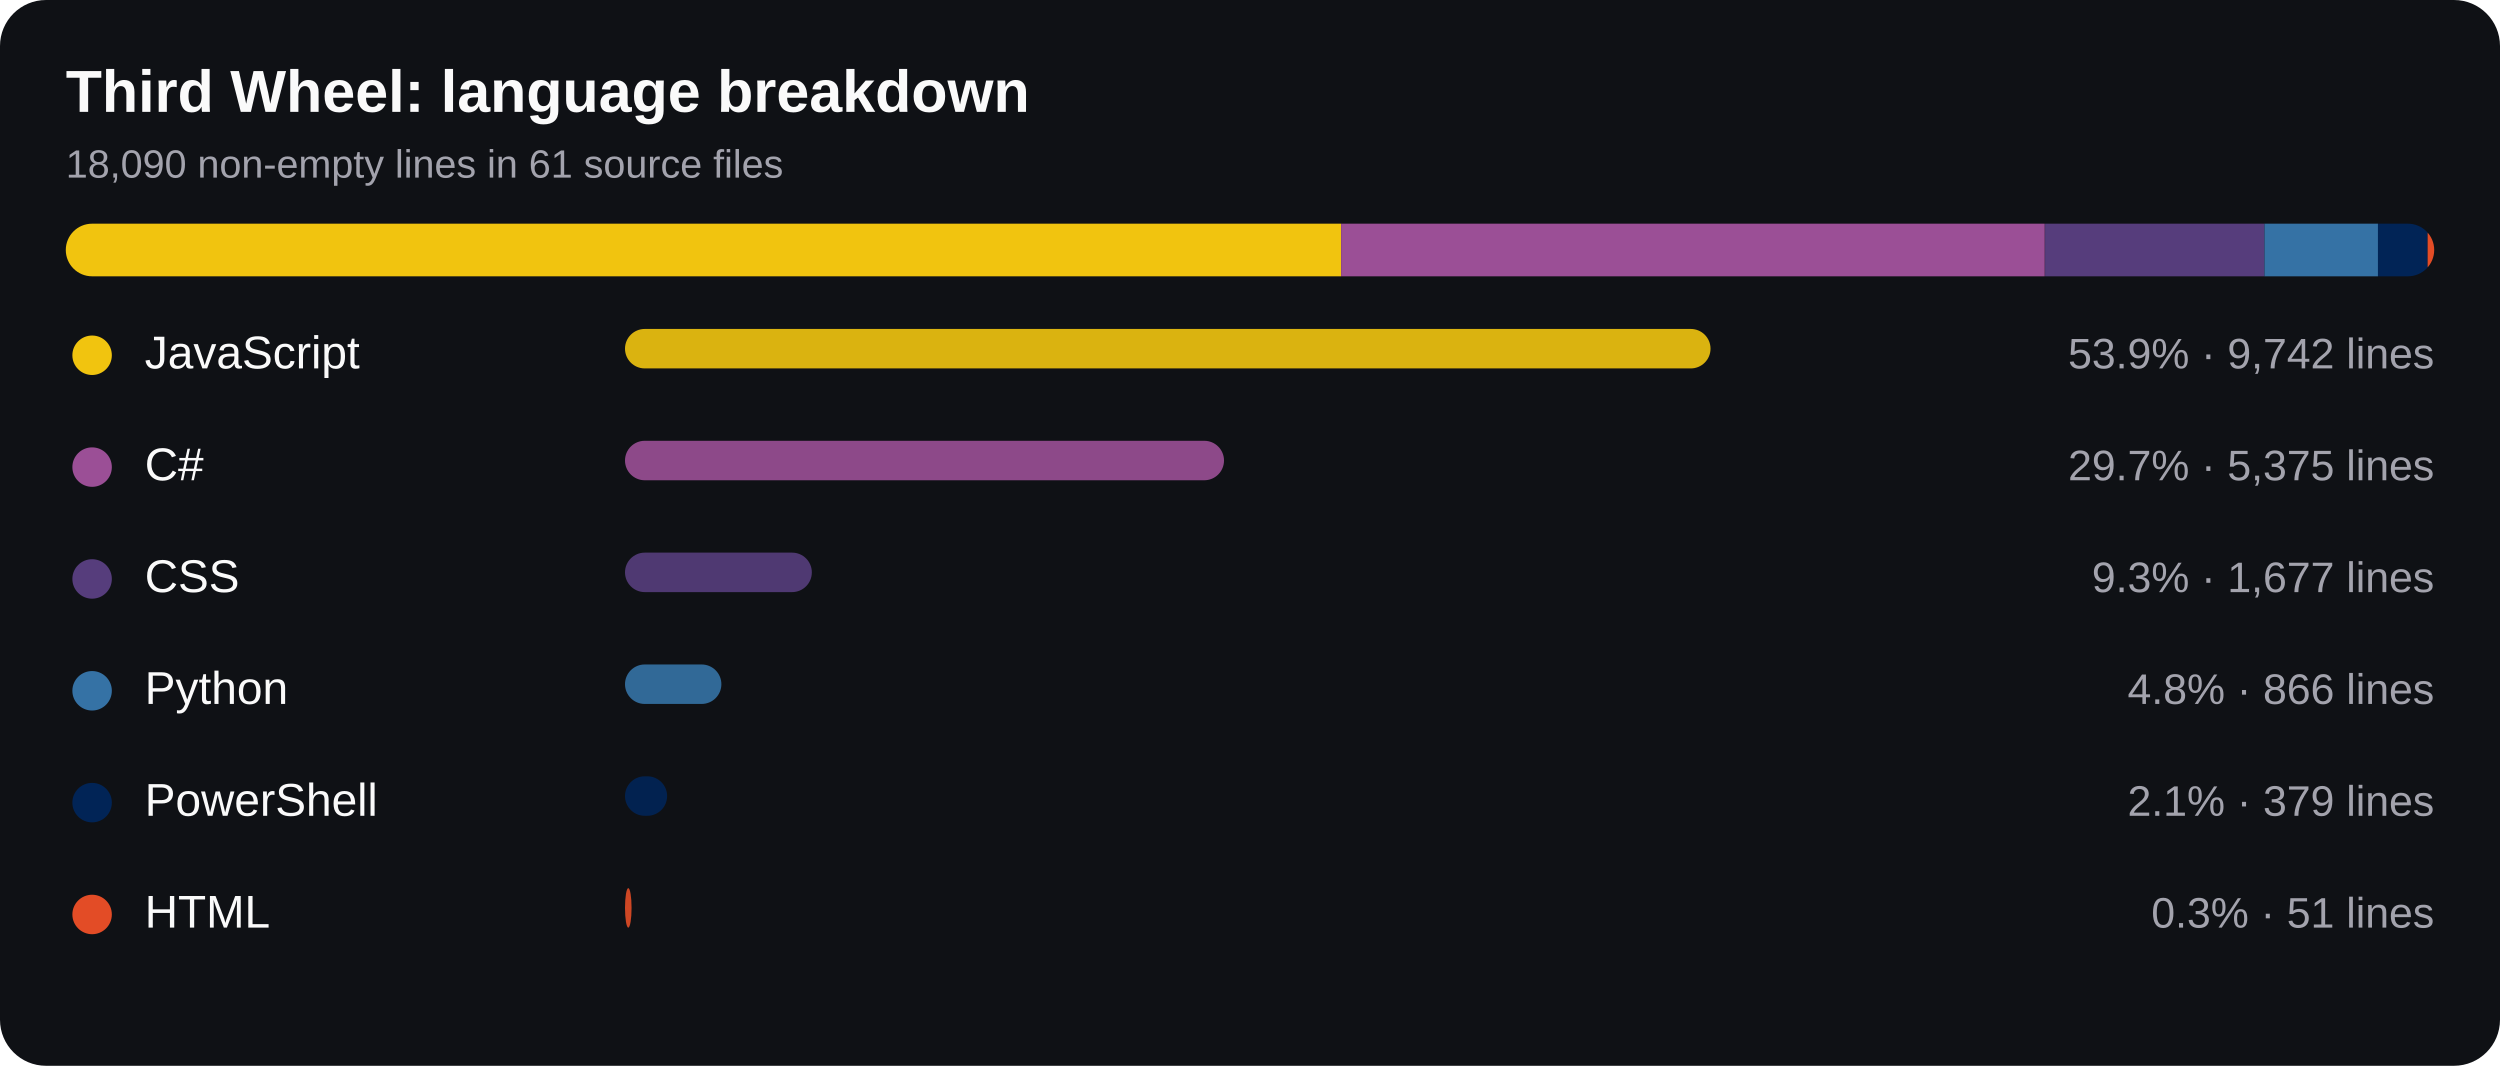
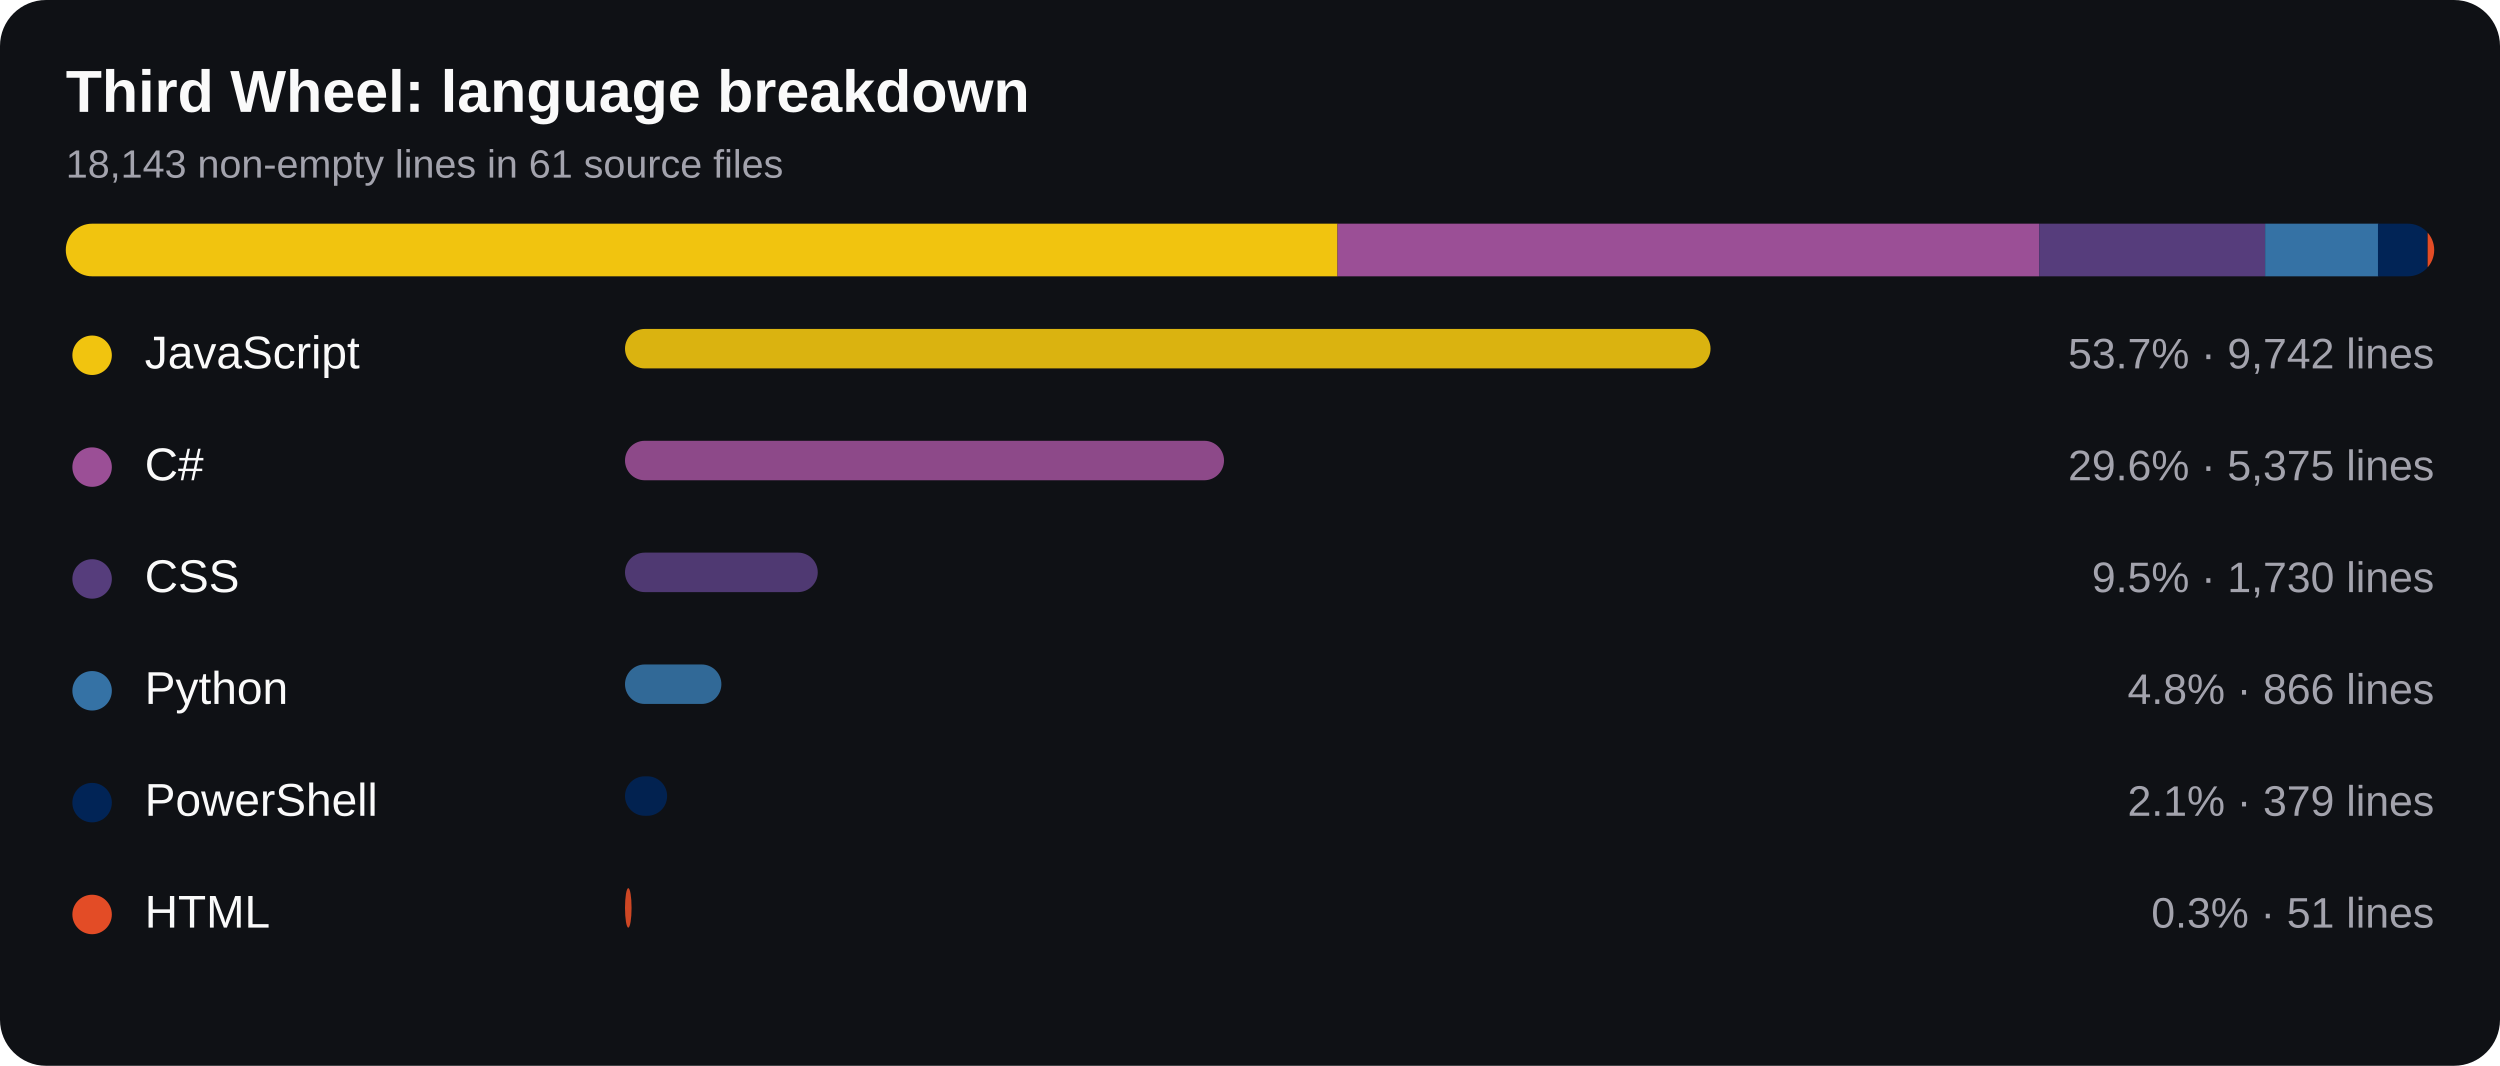
<svg xmlns="http://www.w3.org/2000/svg" width="760" height="324" viewBox="0 0 760 324" font-family="Segoe UI, Arial, sans-serif">
  <rect width="760" height="324" rx="14" fill="#0f1115" />
  <text x="20" y="34" fill="#fafafa" font-size="18" font-weight="700">Third Wheel: language breakdown</text>
-   <text x="20" y="54" fill="#a3a3ad" font-size="12">18,090 non-empty lines in 61 source files</text>
+   <text x="20" y="54" fill="#a3a3ad" font-size="12">18,143 non-empty lines in 61 source files</text>
  <clipPath id="bar">
    <rect x="20" y="68" width="720" height="16" rx="8" />
  </clipPath>
  <g clip-path="url(#bar)">
-     <rect x="20.0" y="68" width="387.7" height="16" fill="#f1c40f" />
-     <rect x="407.7" y="68" width="213.9" height="16" fill="#9b4f96" />
-     <rect x="621.7" y="68" width="66.7" height="16" fill="#563d7c" />
-     <rect x="688.4" y="68" width="34.5" height="16" fill="#3572a5" />
-     <rect x="722.9" y="68" width="15.1" height="16" fill="#012456" />
+     <rect x="20.0" y="68" width="386.6" height="16" fill="#f1c40f" />
+     <rect x="406.6" y="68" width="213.3" height="16" fill="#9b4f96" />
+     <rect x="619.9" y="68" width="68.7" height="16" fill="#563d7c" />
+     <rect x="688.6" y="68" width="34.4" height="16" fill="#3572a5" />
+     <rect x="722.9" y="68" width="15.0" height="16" fill="#012456" />
    <rect x="738.0" y="68" width="2.0" height="16" fill="#e34c26" />
  </g>
  <circle cx="28" cy="108" r="6" fill="#f1c40f" />
  <text x="44" y="112" fill="#fafafa" font-size="14">JavaScript</text>
  <rect x="190" y="100" width="330.0" height="12" rx="6" fill="#f1c40f" opacity=".9" />
-   <text x="740" y="112" fill="#a3a3ad" font-size="13" text-anchor="end">53.9%  ·  9,742 lines</text>
+   <text x="740" y="112" fill="#a3a3ad" font-size="13" text-anchor="end">53.7%  ·  9,742 lines</text>
  <circle cx="28" cy="142" r="6" fill="#9b4f96" />
  <text x="44" y="146" fill="#fafafa" font-size="14">C#</text>
  <rect x="190" y="134" width="182.1" height="12" rx="6" fill="#9b4f96" opacity=".9" />
-   <text x="740" y="146" fill="#a3a3ad" font-size="13" text-anchor="end">29.7%  ·  5,375 lines</text>
+   <text x="740" y="146" fill="#a3a3ad" font-size="13" text-anchor="end">29.6%  ·  5,375 lines</text>
  <circle cx="28" cy="176" r="6" fill="#563d7c" />
  <text x="44" y="180" fill="#fafafa" font-size="14">CSS</text>
-   <rect x="190" y="168" width="56.8" height="12" rx="6" fill="#563d7c" opacity=".9" />
-   <text x="740" y="180" fill="#a3a3ad" font-size="13" text-anchor="end">9.3%  ·  1,677 lines</text>
+   <rect x="190" y="168" width="58.6" height="12" rx="6" fill="#563d7c" opacity=".9" />
+   <text x="740" y="180" fill="#a3a3ad" font-size="13" text-anchor="end">9.5%  ·  1,730 lines</text>
  <circle cx="28" cy="210" r="6" fill="#3572a5" />
  <text x="44" y="214" fill="#fafafa" font-size="14">Python</text>
  <rect x="190" y="202" width="29.3" height="12" rx="6" fill="#3572a5" opacity=".9" />
  <text x="740" y="214" fill="#a3a3ad" font-size="13" text-anchor="end">4.8%  ·  866 lines</text>
  <circle cx="28" cy="244" r="6" fill="#012456" />
  <text x="44" y="248" fill="#fafafa" font-size="14">PowerShell</text>
  <rect x="190" y="236" width="12.8" height="12" rx="6" fill="#012456" opacity=".9" />
  <text x="740" y="248" fill="#a3a3ad" font-size="13" text-anchor="end">2.1%  ·  379 lines</text>
  <circle cx="28" cy="278" r="6" fill="#e34c26" />
  <text x="44" y="282" fill="#fafafa" font-size="14">HTML</text>
  <rect x="190" y="270" width="2.0" height="12" rx="6" fill="#e34c26" opacity=".9" />
  <text x="740" y="282" fill="#a3a3ad" font-size="13" text-anchor="end">0.3%  ·  51 lines</text>
</svg>
